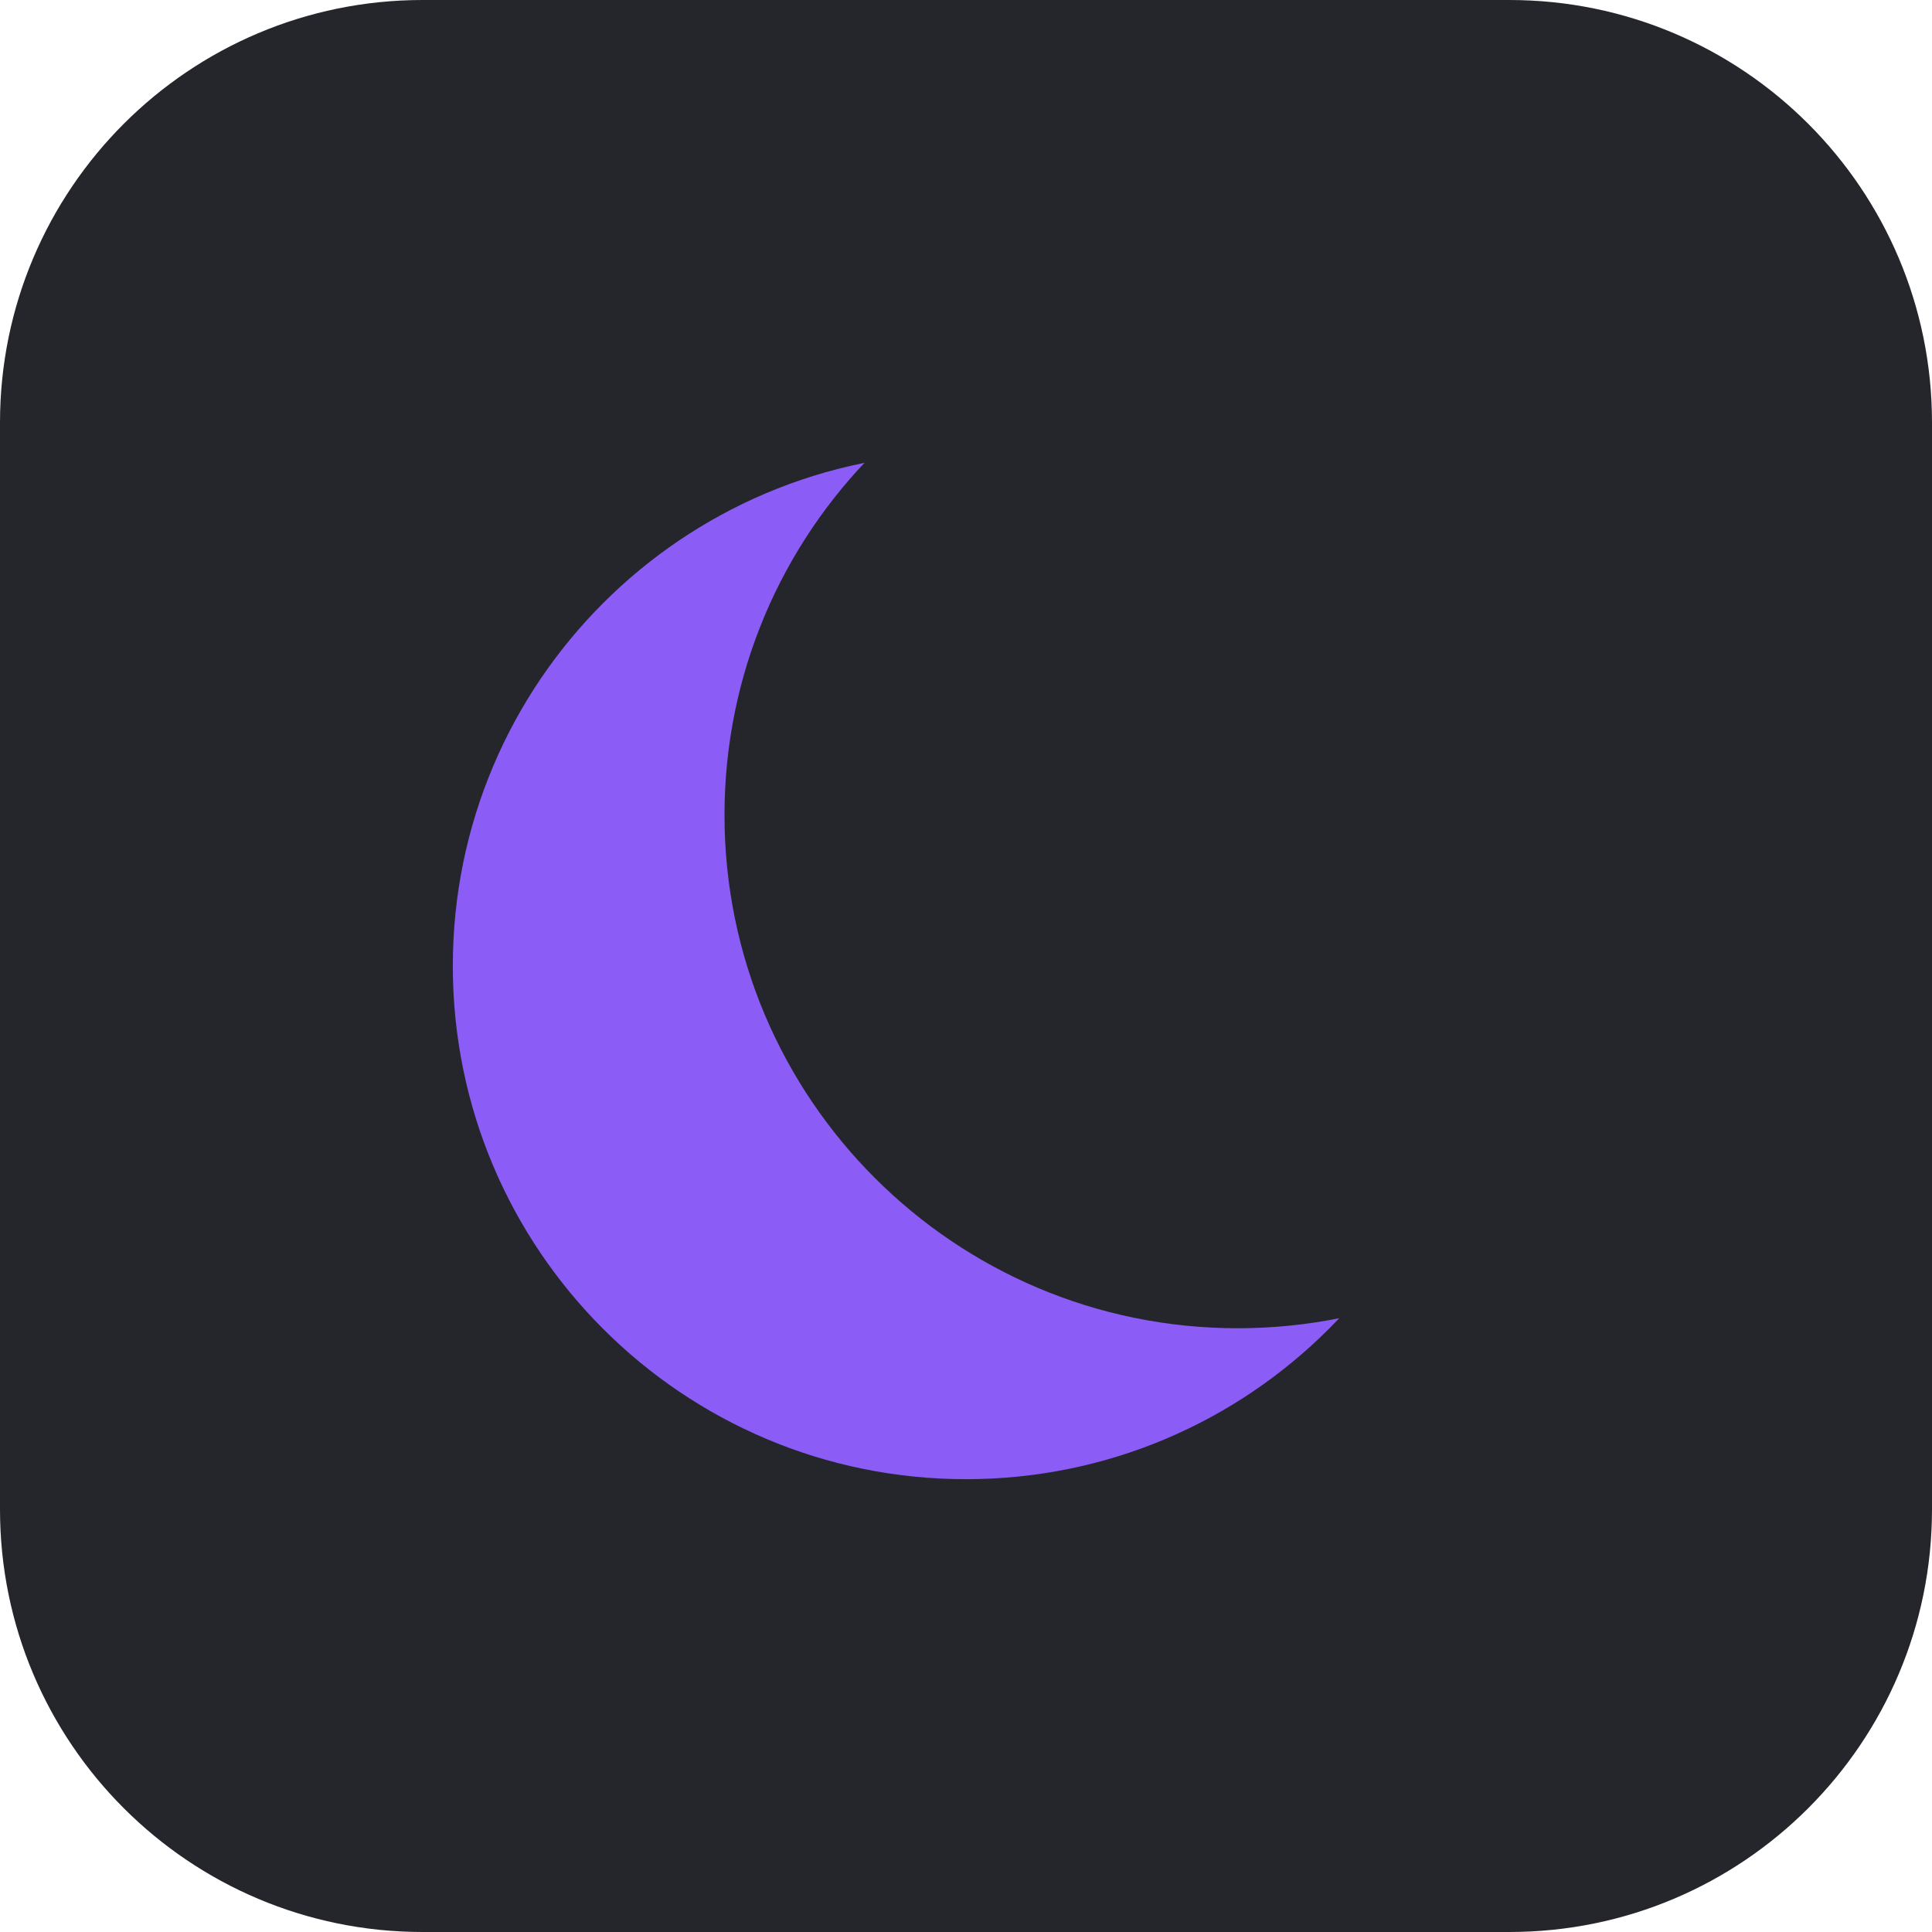
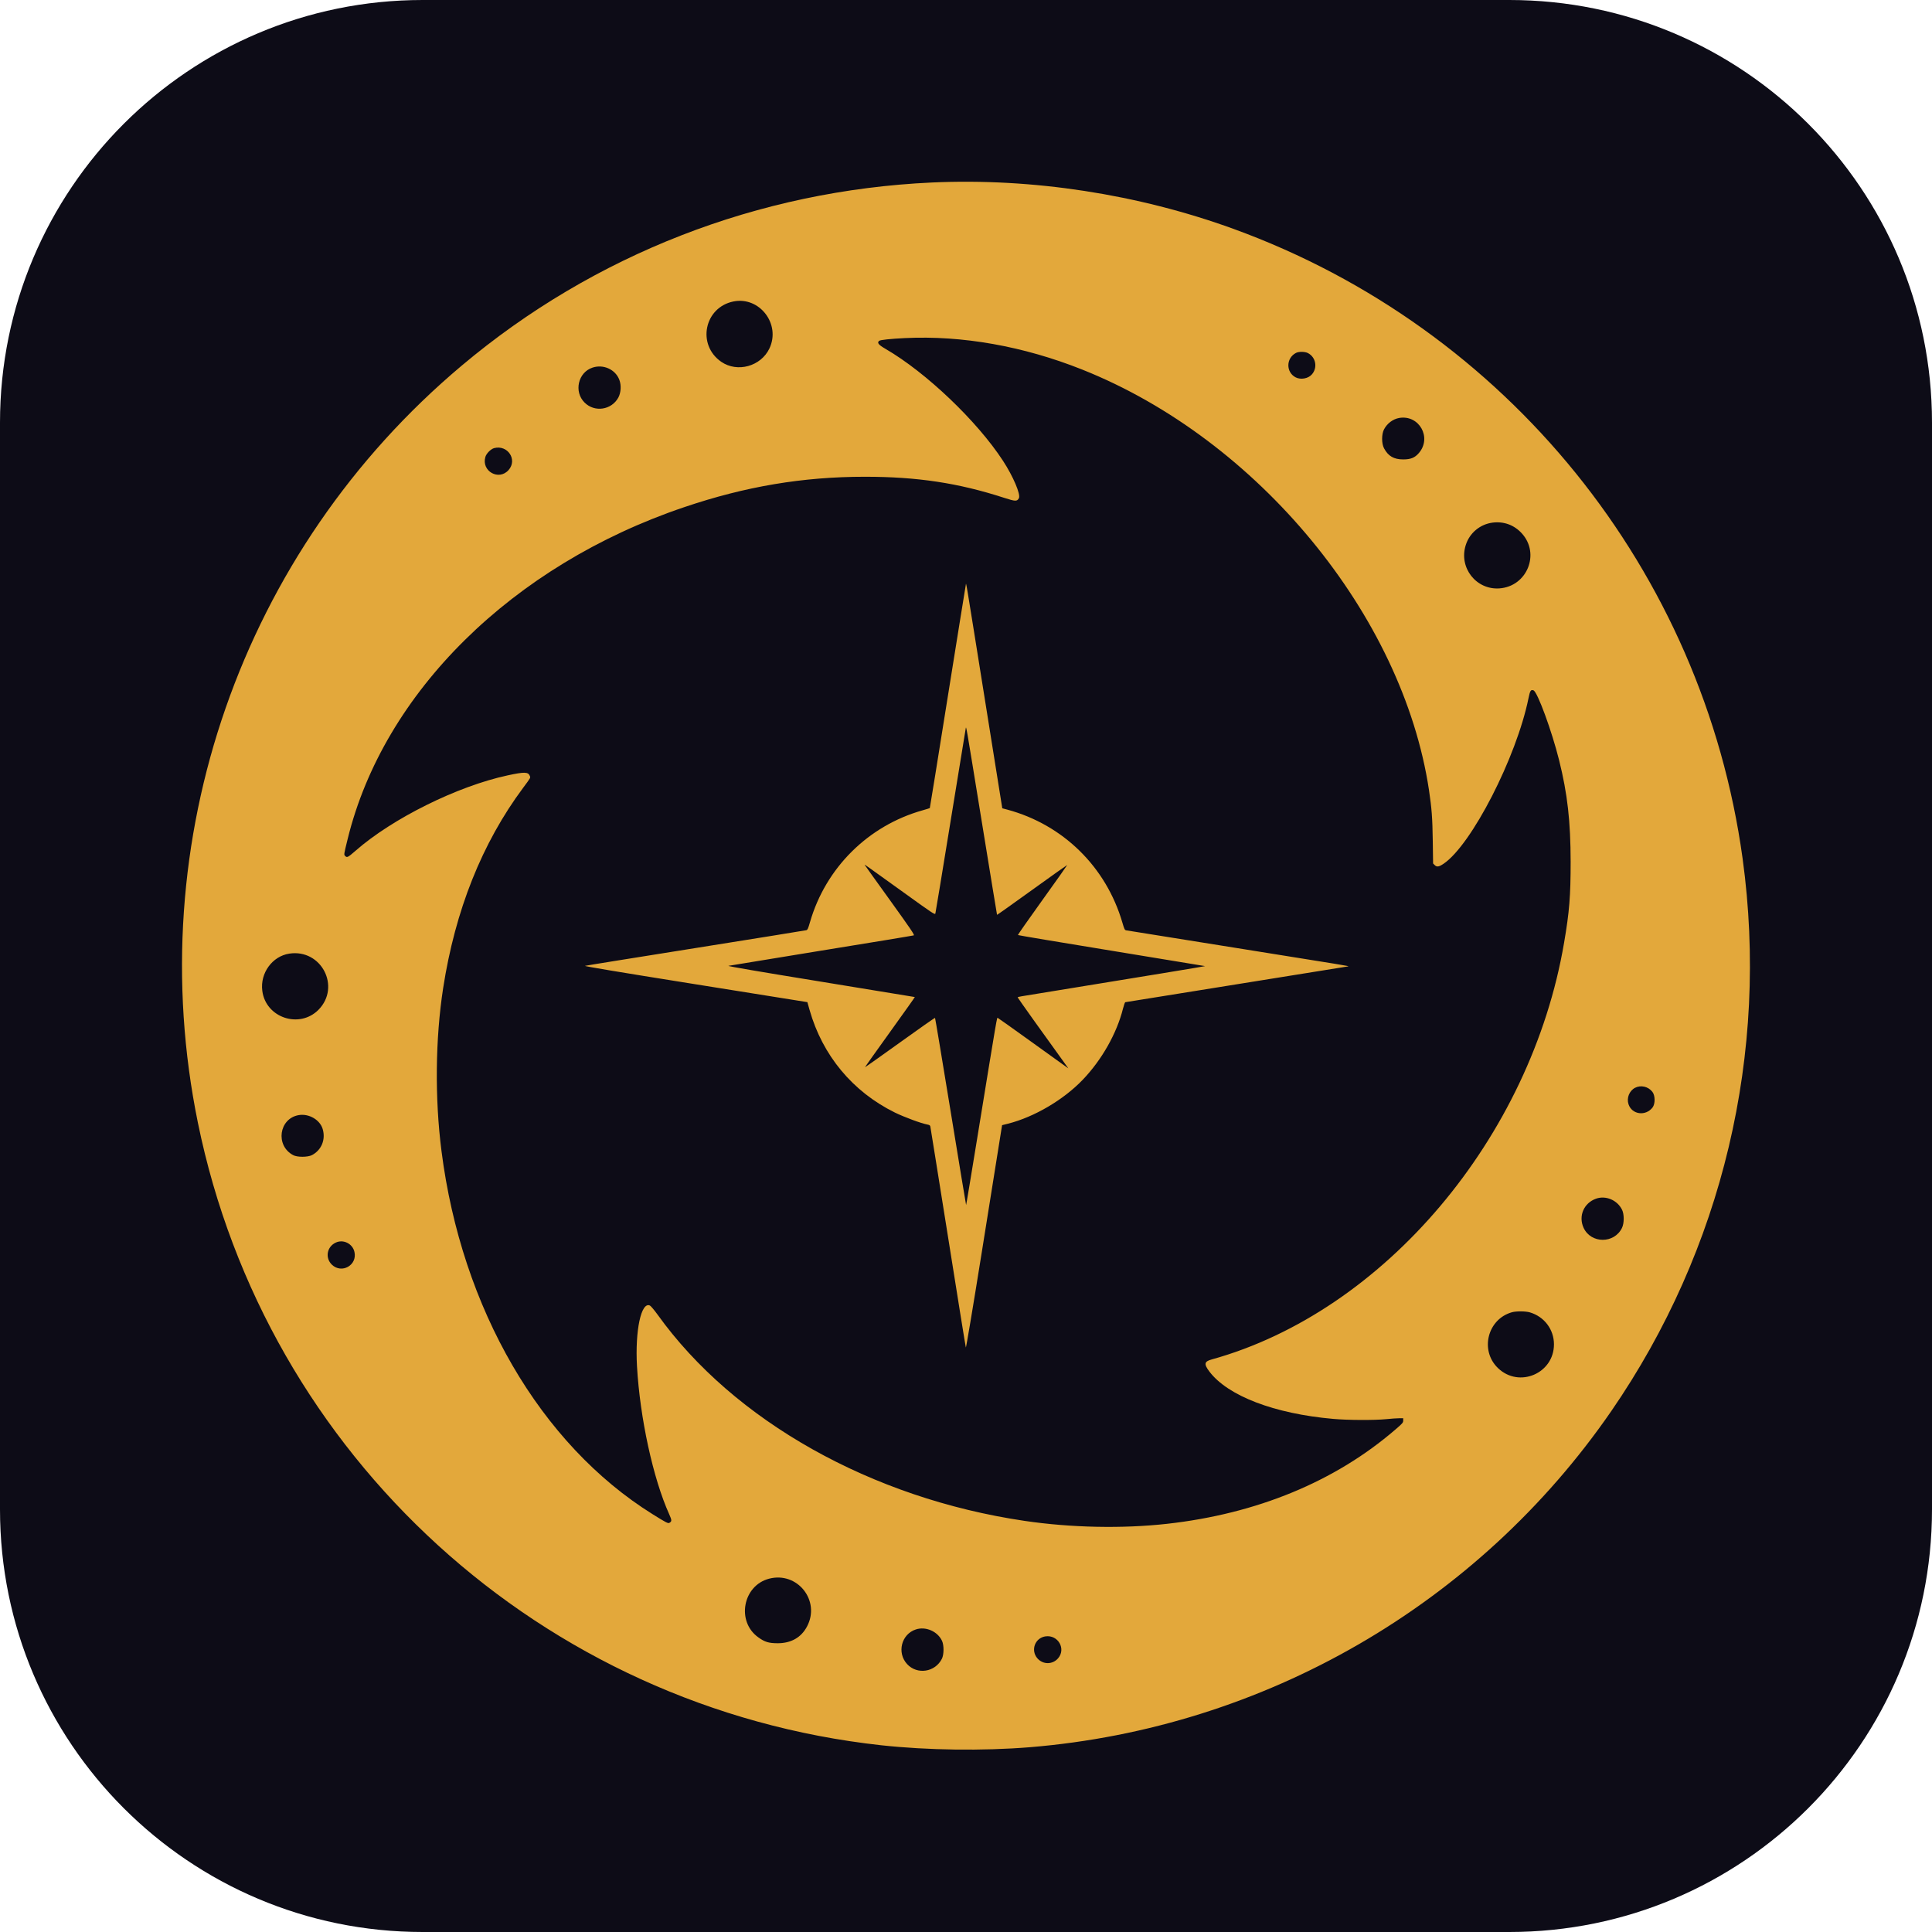
<svg xmlns="http://www.w3.org/2000/svg" viewBox="0 0 32 32">
-   <rect width="32" height="32" rx="7" fill="#24262c" />
-   <circle cx="16" cy="16" r="8.5" fill="#8b5cf6" />
-   <circle cx="20.5" cy="13.5" r="8.5" fill="#24262c" />
+   <rect width="32" height="32" rx="7" fill="#0d0c17" />
+   <path transform="translate(3 3) scale(0.10833)" fill="#e3a83b" fill-rule="evenodd" d="M 114.8 0.21 C 88.25 1.43 63.1 11.22 42.9 28.21 C 9.24 56.51 -6.23 100.89 2.56 143.95 C 12.99 195.02 55.19 233.46 107.05 239.15 C 114.16 239.92 122.55 240.03 129.75 239.45 C 165.6 236.51 198.28 217.62 218.67 188.05 C 235.68 163.36 242.83 133.27 238.74 103.55 C 232.68 59.57 202.71 22.51 160.9 7.3 C 146.29 1.99 130.15 -0.49 114.8 0.21 M 84.45 18.4 C 79.98 19.3 78.82 25.03 82.59 27.63 C 85.06 29.32 88.65 28.32 89.95 25.58 C 91.71 21.86 88.44 17.6 84.45 18.4 M 110.65 24 C 108.45 24.11 106.91 24.27 106.73 24.42 C 106.37 24.71 106.61 25.02 107.7 25.65 C 113.89 29.24 121.69 36.67 125.66 42.76 C 127.22 45.15 128.4 47.93 128.09 48.48 C 127.81 48.99 127.57 48.98 125.83 48.42 C 118.84 46.15 112.54 45.2 104.55 45.2 C 95.06 45.2 86.27 46.68 76.89 49.86 C 50.66 58.73 30.95 78.17 25.46 100.6 C 24.86 103.03 24.87 102.97 25.1 103.2 C 25.37 103.47 25.51 103.39 26.65 102.4 C 32.28 97.45 42.26 92.5 49.92 90.86 C 52.45 90.31 53.06 90.32 53.3 90.91 C 53.44 91.24 53.5 91.13 52.29 92.76 C 46.01 101.2 41.9 111.5 40.06 123.4 C 38.87 131.11 38.77 140.2 39.81 148.3 C 42.88 172.39 54.93 193.12 72.07 203.81 C 74.15 205.11 74.46 205.27 74.66 205.14 C 75.04 204.91 75.04 204.76 74.63 203.84 C 72.16 198.37 70.15 189.1 69.7 181.2 C 69.39 175.76 70.34 171.28 71.68 171.92 C 71.82 171.99 72.35 172.62 72.85 173.31 C 84.51 189.56 105.56 201.39 128.95 204.84 C 136.04 205.89 143.93 206.05 150.75 205.29 C 164.48 203.76 176.45 198.82 185.65 190.88 C 186.76 189.93 186.85 189.82 186.85 189.5 L 186.85 189.15 186.25 189.15 C 185.92 189.15 185.02 189.21 184.25 189.29 C 182.39 189.47 178.39 189.45 176.15 189.25 C 167.15 188.46 160.02 185.73 157.21 182 C 156.35 180.86 156.43 180.47 157.57 180.16 C 183.91 172.85 206.38 146.27 211.45 116.43 C 212.26 111.72 212.45 109.29 212.45 104.05 C 212.44 97.88 211.97 93.69 210.69 88.55 C 209.58 84.09 207.37 78.07 206.77 77.86 C 206.36 77.71 206.24 77.91 206.01 79.05 C 204.17 88.1 197.28 101.52 193.01 104.38 C 192.29 104.86 191.99 104.9 191.66 104.57 L 191.42 104.33 191.37 100.84 C 191.32 97.32 191.21 95.92 190.79 93.1 C 186.76 66.37 164.62 39.51 137.79 28.82 C 128.82 25.24 119.43 23.57 110.65 24 M 170.45 26.27 C 168.92 27.07 168.9 29.23 170.42 30.01 C 171.17 30.39 172.31 30.2 172.86 29.58 C 173.8 28.56 173.51 26.92 172.28 26.29 C 171.82 26.05 170.88 26.04 170.45 26.27 M 62.91 28.51 C 60.69 29.23 60.01 32.2 61.69 33.86 C 63.22 35.39 65.81 35 66.85 33.09 C 67.25 32.34 67.32 31.21 67 30.38 C 66.41 28.8 64.57 27.96 62.91 28.51 M 186.24 36.21 C 185.28 36.38 184.4 37.04 183.92 37.95 C 183.53 38.69 183.53 40.12 183.92 40.85 C 184.55 42.04 185.42 42.55 186.85 42.55 C 188.01 42.55 188.63 42.29 189.25 41.57 C 191.27 39.21 189.29 35.69 186.24 36.21 M 47.86 40.82 C 47.35 40.96 46.68 41.63 46.52 42.16 C 45.87 44.34 48.58 45.87 50.07 44.17 C 51.46 42.59 49.93 40.28 47.86 40.82 M 200.54 52.21 C 198.6 52.45 196.97 53.81 196.4 55.69 C 195.34 59.11 198 62.51 201.55 62.27 C 205.79 61.98 207.83 56.97 204.98 53.85 C 203.82 52.58 202.25 52 200.54 52.21 M 119.97 61.75 C 119.93 61.92 118.69 69.65 117.2 78.94 C 115.72 88.23 114.49 95.84 114.47 95.86 C 114.45 95.88 113.96 96.03 113.37 96.2 C 105.05 98.54 98.55 104.99 96.15 113.3 C 95.87 114.27 95.79 114.46 95.59 114.53 C 95.46 114.57 87.86 115.79 78.7 117.25 C 69.54 118.71 61.92 119.93 61.76 119.98 C 61.55 120.03 66.38 120.84 78.61 122.79 L 95.75 125.53 96.08 126.7 C 98.05 133.66 102.66 139.22 109.13 142.41 C 110.59 143.12 113.15 144.07 114.13 144.25 C 114.4 144.3 114.52 144.38 114.55 144.54 C 114.58 144.65 115.79 152.27 117.26 161.45 C 118.72 170.64 119.94 178.23 119.98 178.33 C 120.02 178.44 121.05 172.3 122.39 163.93 C 123.67 155.91 124.9 148.22 125.12 146.85 L 125.52 144.34 126.44 144.11 C 130.45 143.09 134.91 140.47 137.86 137.39 C 140.76 134.36 143.06 130.31 144.01 126.51 C 144.14 126 144.3 125.56 144.35 125.54 C 144.41 125.52 152.08 124.29 161.4 122.8 C 170.72 121.31 178.4 120.08 178.45 120.06 C 178.62 120.01 178.37 119.97 161.35 117.25 C 152.22 115.79 144.64 114.58 144.49 114.55 C 144.27 114.5 144.21 114.38 143.92 113.39 C 141.44 104.87 134.87 98.41 126.34 96.1 L 125.55 95.89 123.06 80.32 C 119.76 59.69 120.05 61.4 119.97 61.75 M 119.96 83.7 C 119.93 83.84 118.89 90.21 117.65 97.85 C 116.41 105.5 115.36 111.85 115.32 111.98 C 115.25 112.19 114.92 111.97 110.55 108.82 C 104.69 104.61 104.5 104.47 104.5 104.52 C 104.5 104.54 106.23 106.96 108.35 109.9 C 111.52 114.31 112.17 115.26 112.02 115.32 C 111.93 115.36 105.57 116.41 97.9 117.65 C 90.23 118.9 83.83 119.95 83.68 119.98 C 83.51 120.03 88.49 120.88 97.78 122.39 C 105.68 123.68 112.16 124.74 112.18 124.75 C 112.2 124.77 110.48 127.18 108.37 130.12 C 106.26 133.05 104.54 135.47 104.56 135.49 C 104.57 135.5 106.98 133.8 109.9 131.7 C 112.82 129.6 115.24 127.9 115.27 127.94 C 115.3 127.97 116.38 134.41 117.66 142.26 C 118.94 150.1 120 156.53 120.02 156.55 C 120.04 156.57 120.78 152.08 121.68 146.57 C 124.86 127.06 124.72 127.89 124.86 127.94 C 124.94 127.97 127.14 129.54 129.77 131.43 C 132.4 133.32 134.8 135.04 135.1 135.26 L 135.65 135.65 135.29 135.15 C 132.32 131.06 127.9 124.86 127.9 124.8 C 127.9 124.76 128.18 124.68 128.53 124.63 C 148.42 121.39 156.58 120.05 156.56 120.02 C 156.54 120.01 150.11 118.95 142.27 117.67 C 134.42 116.39 127.98 115.31 127.94 115.27 C 127.91 115.24 129.6 112.82 131.7 109.9 C 133.8 106.98 135.5 104.57 135.48 104.56 C 135.47 104.54 133.05 106.26 130.12 108.37 C 127.18 110.49 124.77 112.2 124.75 112.18 C 124.74 112.16 123.68 105.74 122.41 97.9 C 119.87 82.3 120.05 83.35 119.96 83.7 M 16.55 118.11 C 13.95 118.5 12.06 121.08 12.41 123.79 C 12.92 127.91 18.09 129.65 21.01 126.69 C 24.45 123.18 21.44 117.37 16.55 118.11 M 222.29 138.63 C 221.42 139.09 220.98 140.19 221.3 141.14 C 221.82 142.73 223.92 143.01 224.98 141.63 C 225.4 141.07 225.39 139.79 224.94 139.23 C 224.3 138.42 223.17 138.17 222.29 138.63 M 17.99 142.8 C 14.96 143.31 14.37 147.46 17.13 148.92 C 17.75 149.26 19.35 149.25 20 148.92 C 21.45 148.16 22.12 146.56 21.65 144.95 C 21.24 143.53 19.56 142.54 17.99 142.8 M 216.33 155.58 C 214.46 156.25 213.61 158.24 214.43 160.03 C 215.55 162.47 219.12 162.49 220.3 160.05 C 220.65 159.33 220.65 157.96 220.31 157.27 C 219.58 155.79 217.82 155.05 216.33 155.58 M 23.65 162.29 C 22.28 162.92 21.98 164.63 23.05 165.67 C 24.55 167.11 26.96 165.75 26.5 163.72 C 26.22 162.46 24.81 161.75 23.65 162.29 M 203.49 172.94 C 199.74 173.98 198.53 178.78 201.34 181.48 C 204.56 184.58 209.9 182.31 209.9 177.85 C 209.9 175.57 208.42 173.61 206.21 172.96 C 205.56 172.77 204.15 172.76 203.49 172.94 M 89.9 213.68 C 85.87 214.73 84.86 220.24 88.25 222.65 C 89.25 223.37 89.83 223.54 91.2 223.55 C 93.26 223.55 94.8 222.68 95.69 221 C 97.8 217.05 94.23 212.55 89.9 213.68 M 112.34 221.44 C 110.12 222.16 109.4 225 111 226.74 C 112.54 228.41 115.3 227.98 116.32 225.92 C 116.64 225.27 116.65 223.87 116.34 223.19 C 115.67 221.74 113.85 220.94 112.34 221.44 M 132.15 222.5 C 130.54 222.74 129.85 224.64 130.93 225.87 C 131.78 226.83 133.22 226.83 134.07 225.87 C 135.34 224.42 134.08 222.22 132.15 222.5" />
</svg>
